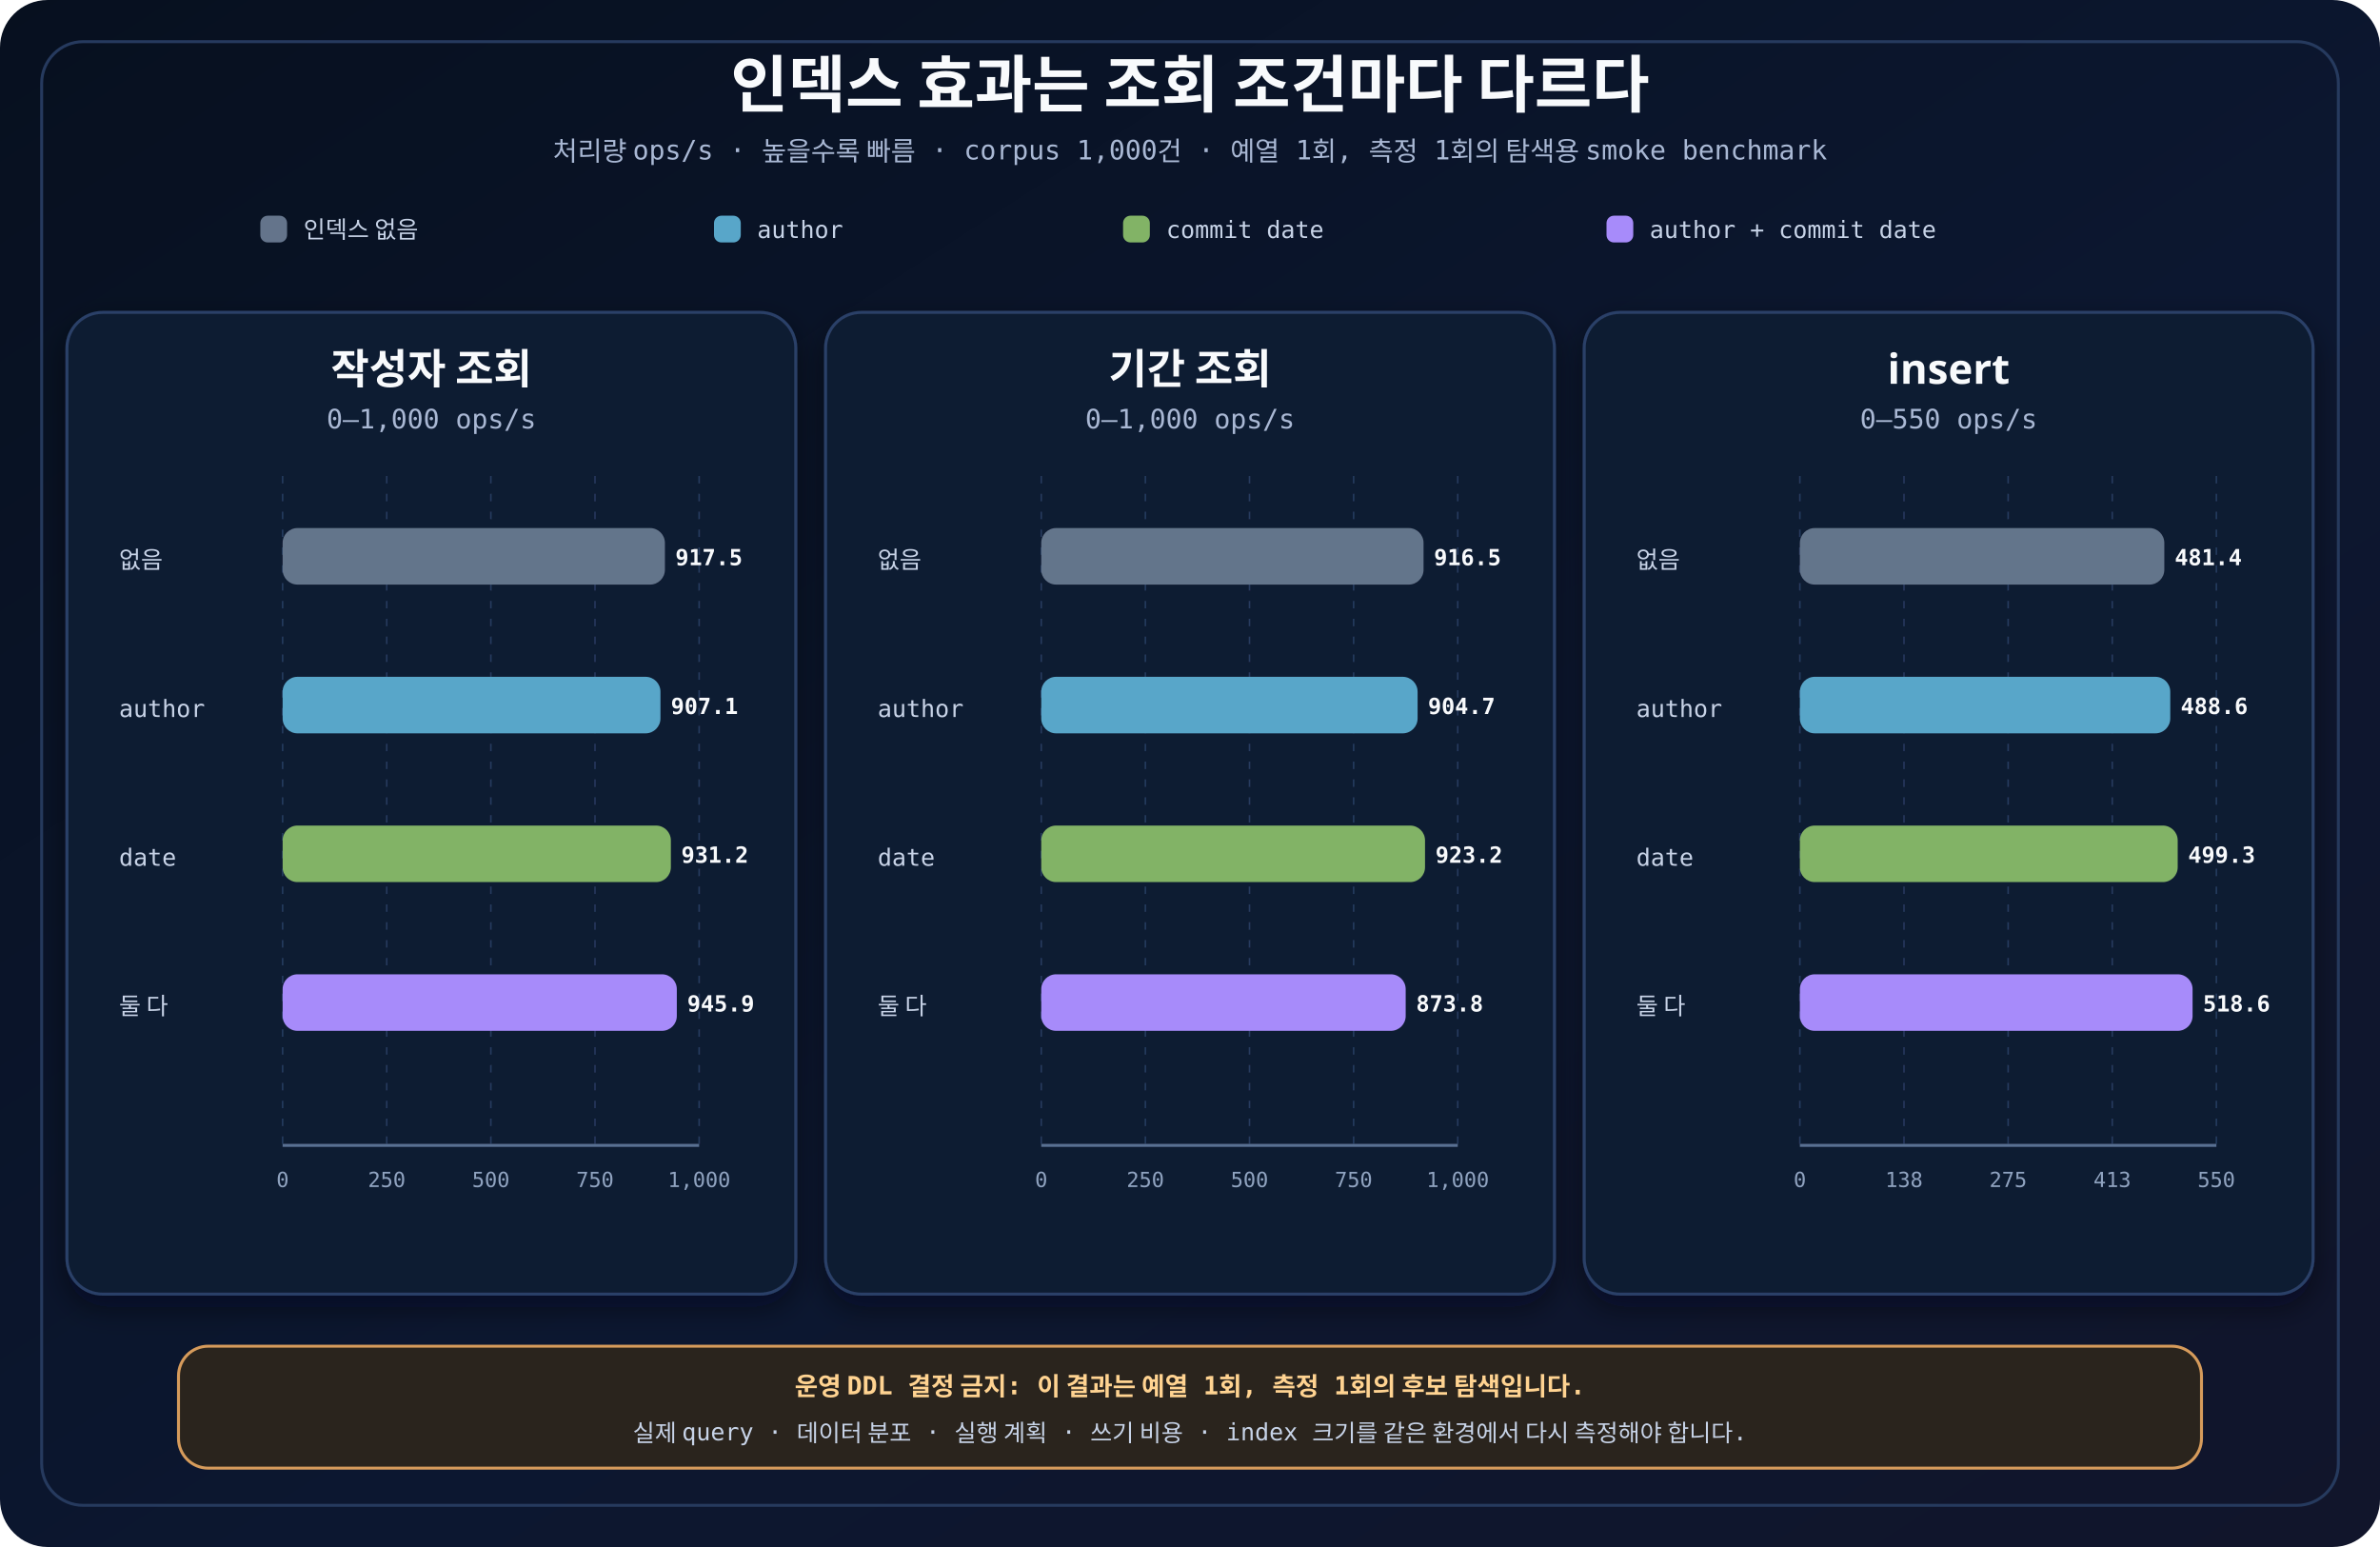
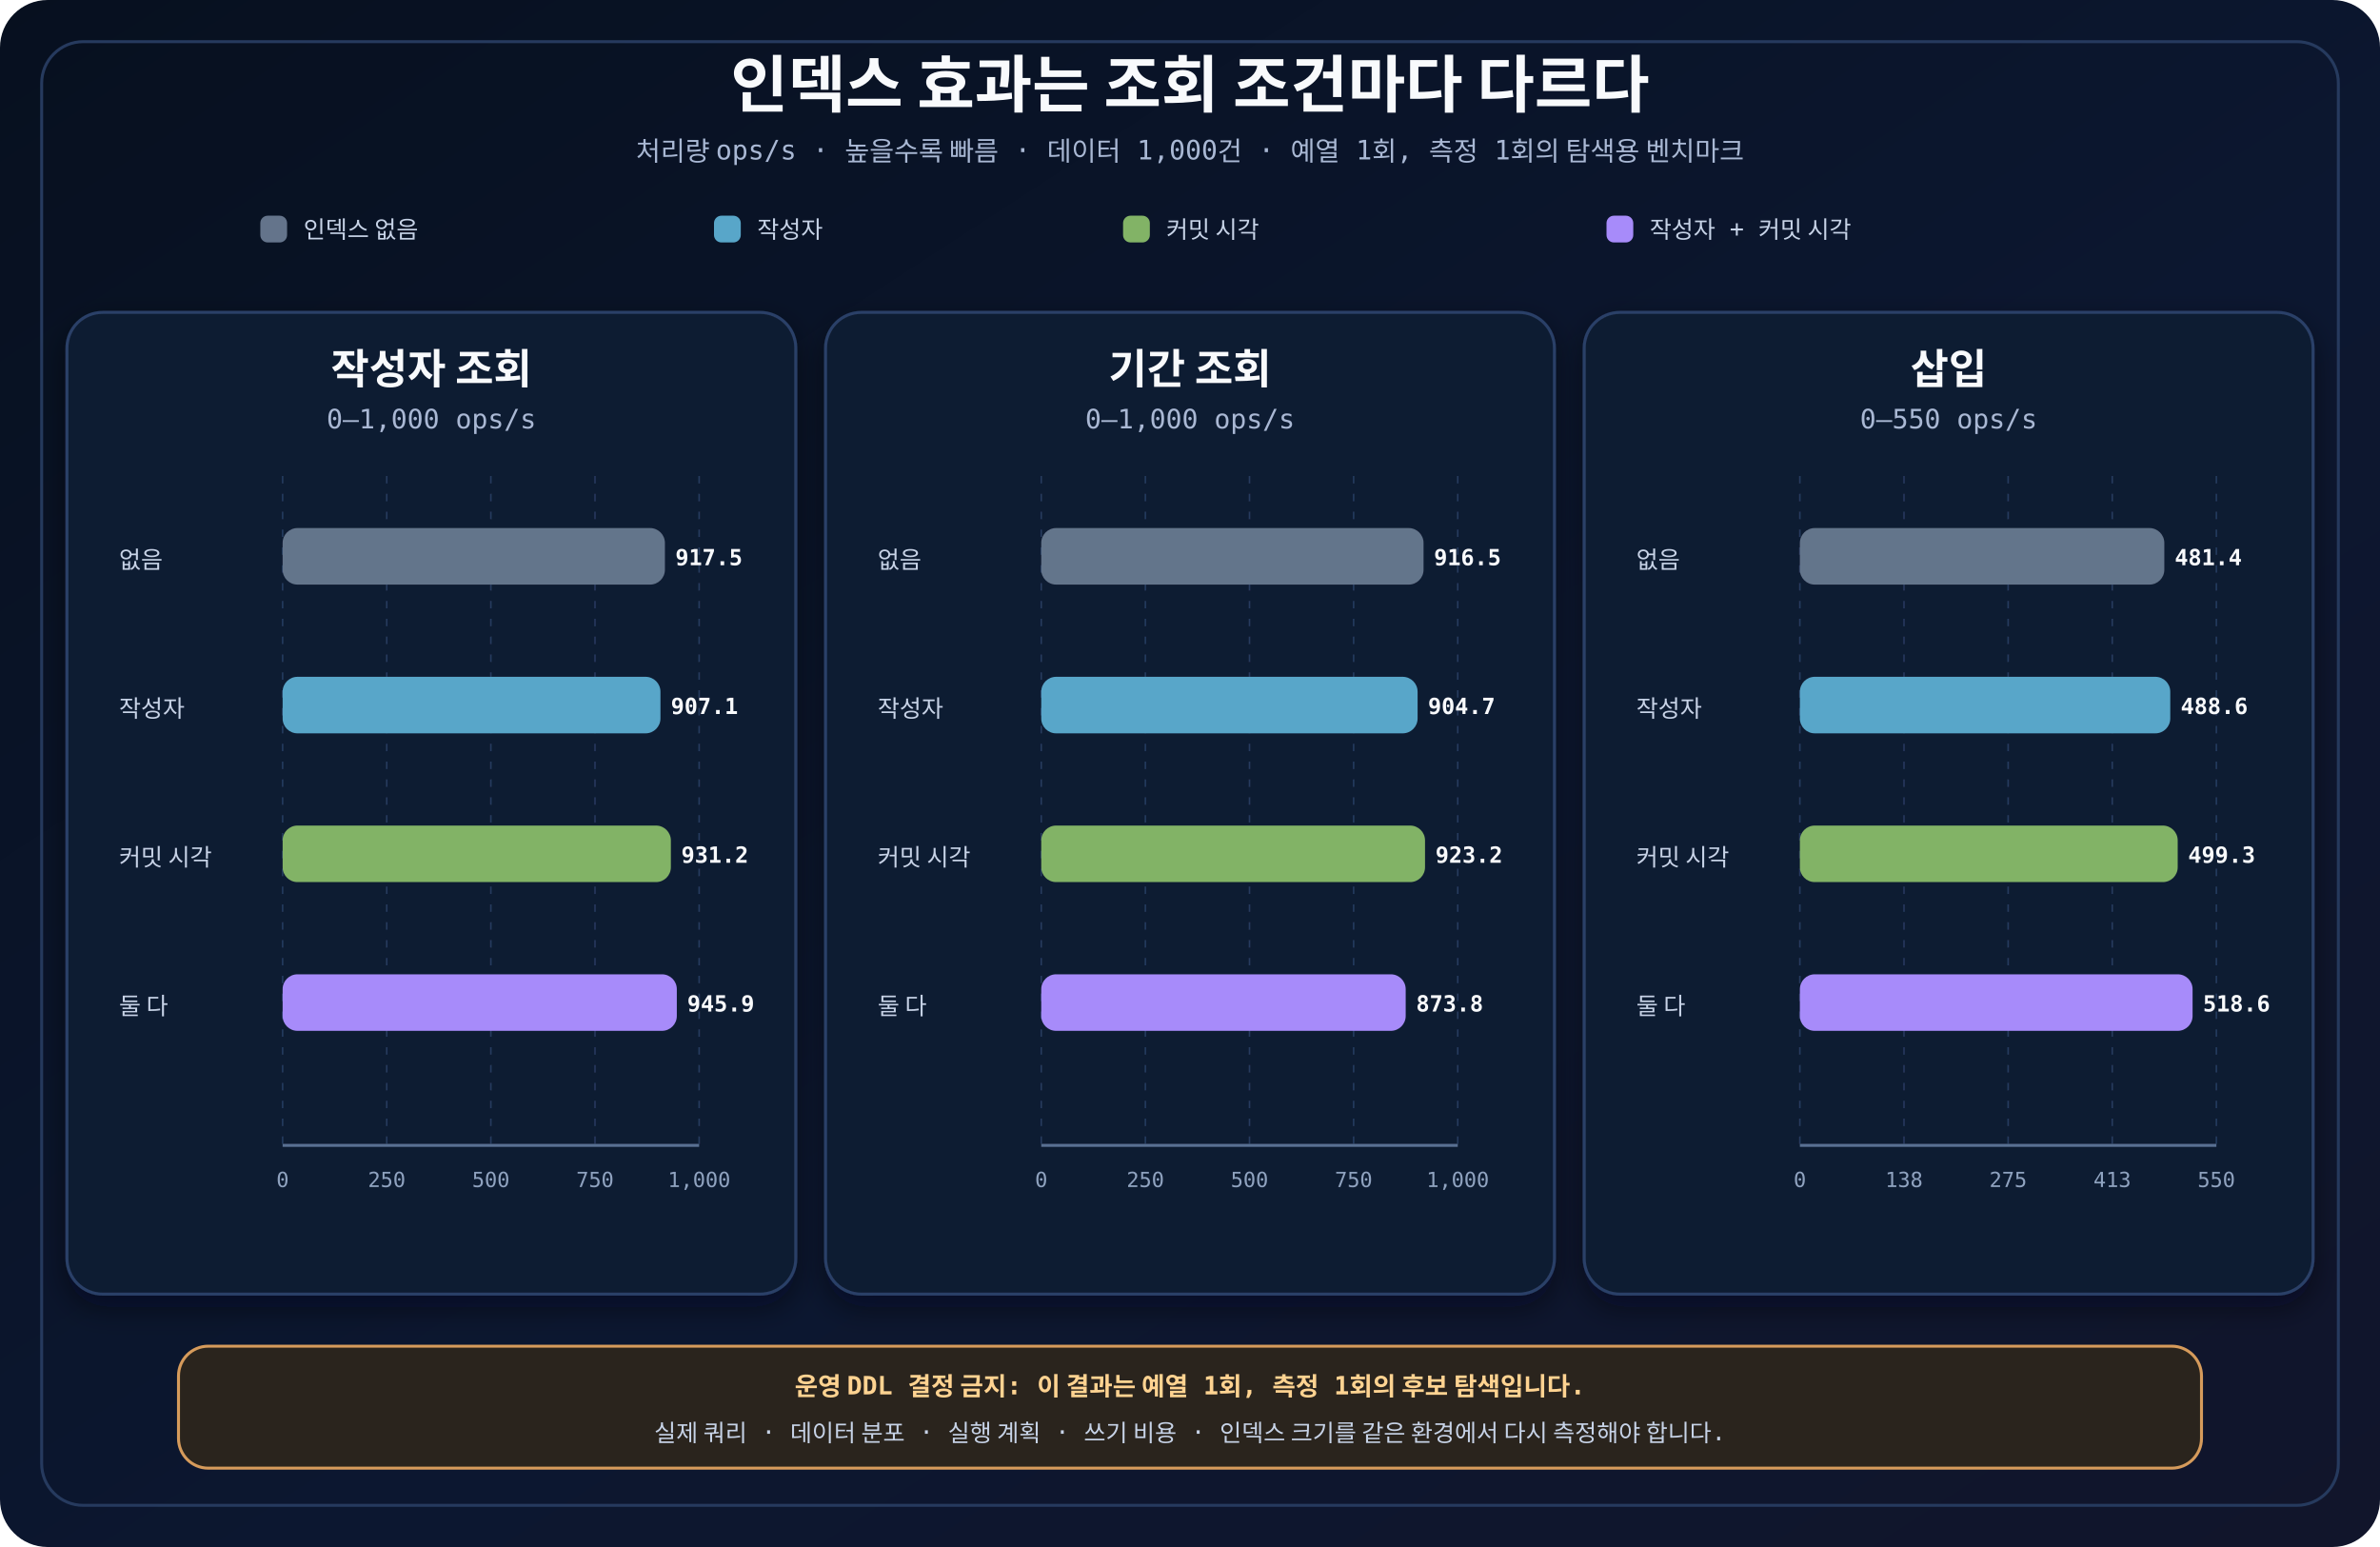
<svg xmlns="http://www.w3.org/2000/svg" width="1600" height="1040" viewBox="0 0 1600 1040" role="img" aria-labelledby="title desc">
  <defs>
    <linearGradient id="canvas" x1="0" y1="0" x2="1" y2="1">
      <stop offset="0" stop-color="#07101f" />
      <stop offset="0.56" stop-color="#0c1730" />
      <stop offset="1" stop-color="#11152b" />
    </linearGradient>
    <filter id="shadow" x="-20%" y="-20%" width="140%" height="150%">
      <feDropShadow dx="0" dy="8" stdDeviation="10" flood-color="#020617" flood-opacity="0.48" />
    </filter>
    <style>
      .title { font-family: 'goorm Sans', 'Architects Daughter', sans-serif; font-size: 42px; font-weight: 700; fill: #f8fafc; }
      .subtitle { font-family: 'goorm Sans Code', 'Comic Mono', monospace; font-size: 18px; fill: #a9b8d4; }
      .panel-title { font-family: 'goorm Sans', 'Architects Daughter', sans-serif; font-size: 28px; font-weight: 700; fill: #f8fafc; }
      .label { font-family: 'goorm Sans Code', 'Comic Mono', monospace; font-size: 16px; fill: #c7d3e7; }
      .value { font-family: 'goorm Sans Code', 'Comic Mono', monospace; font-size: 15px; font-weight: 700; fill: #f8fafc; }
      .tick { font-family: 'goorm Sans Code', 'Comic Mono', monospace; font-size: 14px; fill: #8fa3c0; }
      .note { font-family: 'goorm Sans Code', 'Comic Mono', monospace; font-size: 16px; fill: #c7d3e7; }
      .warning { font-family: 'goorm Sans Code', 'Comic Mono', monospace; font-size: 17px; font-weight: 700; fill: #ffd391; }
      .grid { stroke: #263a5e; stroke-width: 1; stroke-dasharray: 5 7; }
    </style>
  </defs>
  <rect width="1600" height="1040" rx="32" fill="url(#canvas)" />
  <rect x="28" y="28" width="1544" height="984" rx="28" fill="none" stroke="#263a5e" stroke-width="2" />
  <text class="title" x="800" y="72" text-anchor="middle">인덱스 효과는 조회 조건마다 다르다</text>
-   <text class="subtitle" x="800" y="108" text-anchor="middle">처리량 ops/s · 높을수록 빠름 · corpus 1,000건 · 예열 1회, 측정 1회의 탐색용 smoke benchmark</text>
+   <text class="subtitle" x="800" y="108" text-anchor="middle">처리량 ops/s · 높을수록 빠름 · 데이터 1,000건 · 예열 1회, 측정 1회의 탐색용 벤치마크</text>
  <g aria-label="범례">
    <rect x="175" y="145" width="18" height="18" rx="5" fill="#64748b" />
    <text class="label" x="204" y="160">인덱스 없음</text>
    <rect x="480" y="145" width="18" height="18" rx="5" fill="#58a6c9" />
-     <text class="label" x="509" y="160">author</text>
+     <text class="label" x="509" y="160">작성자</text>
    <rect x="755" y="145" width="18" height="18" rx="5" fill="#82b366" />
-     <text class="label" x="784" y="160">commit date</text>
+     <text class="label" x="784" y="160">커밋 시각</text>
    <rect x="1080" y="145" width="18" height="18" rx="5" fill="#a78bfa" />
-     <text class="label" x="1109" y="160">author + commit date</text>
+     <text class="label" x="1109" y="160">작성자 + 커밋 시각</text>
  </g>
  <g filter="url(#shadow)" aria-label="작성자 조회 처리량">
    <rect x="45" y="210" width="490" height="660" rx="24" fill="#101d33" stroke="#2b4168" stroke-width="2" />
    <text class="panel-title" x="290" y="258" text-anchor="middle">작성자 조회</text>
    <text class="subtitle" x="290" y="288" text-anchor="middle">0–1,000 ops/s</text>
    <line class="grid" x1="190" y1="320" x2="190" y2="770" />
    <line class="grid" x1="260" y1="320" x2="260" y2="770" />
    <line class="grid" x1="330" y1="320" x2="330" y2="770" />
    <line class="grid" x1="400" y1="320" x2="400" y2="770" />
    <line class="grid" x1="470" y1="320" x2="470" y2="770" />
    <text class="label" x="80" y="382">없음</text>
    <rect x="190" y="355" width="257" height="38" rx="10" fill="#64748b" />
    <text class="value" x="454" y="380">917.5</text>
-     <text class="label" x="80" y="482">author</text>
+     <text class="label" x="80" y="482">작성자</text>
    <rect x="190" y="455" width="254" height="38" rx="10" fill="#58a6c9" />
    <text class="value" x="451" y="480">907.1</text>
-     <text class="label" x="80" y="582">date</text>
+     <text class="label" x="80" y="582">커밋 시각</text>
    <rect x="190" y="555" width="261" height="38" rx="10" fill="#82b366" />
    <text class="value" x="458" y="580">931.2</text>
    <text class="label" x="80" y="682">둘 다</text>
    <rect x="190" y="655" width="265" height="38" rx="10" fill="#a78bfa" />
    <text class="value" x="462" y="680">945.9</text>
    <line x1="190" y1="770" x2="470" y2="770" stroke="#587092" stroke-width="2" />
    <text class="tick" x="190" y="798" text-anchor="middle">0</text>
    <text class="tick" x="260" y="798" text-anchor="middle">250</text>
    <text class="tick" x="330" y="798" text-anchor="middle">500</text>
    <text class="tick" x="400" y="798" text-anchor="middle">750</text>
    <text class="tick" x="470" y="798" text-anchor="middle">1,000</text>
  </g>
  <g filter="url(#shadow)" aria-label="기간 조회 처리량">
    <rect x="555" y="210" width="490" height="660" rx="24" fill="#101d33" stroke="#2b4168" stroke-width="2" />
    <text class="panel-title" x="800" y="258" text-anchor="middle">기간 조회</text>
    <text class="subtitle" x="800" y="288" text-anchor="middle">0–1,000 ops/s</text>
    <line class="grid" x1="700" y1="320" x2="700" y2="770" />
    <line class="grid" x1="770" y1="320" x2="770" y2="770" />
    <line class="grid" x1="840" y1="320" x2="840" y2="770" />
    <line class="grid" x1="910" y1="320" x2="910" y2="770" />
    <line class="grid" x1="980" y1="320" x2="980" y2="770" />
    <text class="label" x="590" y="382">없음</text>
    <rect x="700" y="355" width="257" height="38" rx="10" fill="#64748b" />
    <text class="value" x="964" y="380">916.5</text>
-     <text class="label" x="590" y="482">author</text>
+     <text class="label" x="590" y="482">작성자</text>
    <rect x="700" y="455" width="253" height="38" rx="10" fill="#58a6c9" />
    <text class="value" x="960" y="480">904.7</text>
-     <text class="label" x="590" y="582">date</text>
+     <text class="label" x="590" y="582">커밋 시각</text>
    <rect x="700" y="555" width="258" height="38" rx="10" fill="#82b366" />
    <text class="value" x="965" y="580">923.2</text>
    <text class="label" x="590" y="682">둘 다</text>
    <rect x="700" y="655" width="245" height="38" rx="10" fill="#a78bfa" />
    <text class="value" x="952" y="680">873.8</text>
    <line x1="700" y1="770" x2="980" y2="770" stroke="#587092" stroke-width="2" />
    <text class="tick" x="700" y="798" text-anchor="middle">0</text>
    <text class="tick" x="770" y="798" text-anchor="middle">250</text>
    <text class="tick" x="840" y="798" text-anchor="middle">500</text>
    <text class="tick" x="910" y="798" text-anchor="middle">750</text>
    <text class="tick" x="980" y="798" text-anchor="middle">1,000</text>
  </g>
  <g filter="url(#shadow)" aria-label="insert 처리량">
    <rect x="1065" y="210" width="490" height="660" rx="24" fill="#101d33" stroke="#2b4168" stroke-width="2" />
-     <text class="panel-title" x="1310" y="258" text-anchor="middle">insert</text>
+     <text class="panel-title" x="1310" y="258" text-anchor="middle">삽입</text>
    <text class="subtitle" x="1310" y="288" text-anchor="middle">0–550 ops/s</text>
    <line class="grid" x1="1210" y1="320" x2="1210" y2="770" />
    <line class="grid" x1="1280" y1="320" x2="1280" y2="770" />
    <line class="grid" x1="1350" y1="320" x2="1350" y2="770" />
    <line class="grid" x1="1420" y1="320" x2="1420" y2="770" />
    <line class="grid" x1="1490" y1="320" x2="1490" y2="770" />
    <text class="label" x="1100" y="382">없음</text>
    <rect x="1210" y="355" width="245" height="38" rx="10" fill="#64748b" />
    <text class="value" x="1462" y="380">481.4</text>
-     <text class="label" x="1100" y="482">author</text>
+     <text class="label" x="1100" y="482">작성자</text>
    <rect x="1210" y="455" width="249" height="38" rx="10" fill="#58a6c9" />
    <text class="value" x="1466" y="480">488.6</text>
-     <text class="label" x="1100" y="582">date</text>
+     <text class="label" x="1100" y="582">커밋 시각</text>
    <rect x="1210" y="555" width="254" height="38" rx="10" fill="#82b366" />
    <text class="value" x="1471" y="580">499.3</text>
    <text class="label" x="1100" y="682">둘 다</text>
    <rect x="1210" y="655" width="264" height="38" rx="10" fill="#a78bfa" />
    <text class="value" x="1481" y="680">518.6</text>
    <line x1="1210" y1="770" x2="1490" y2="770" stroke="#587092" stroke-width="2" />
    <text class="tick" x="1210" y="798" text-anchor="middle">0</text>
    <text class="tick" x="1280" y="798" text-anchor="middle">138</text>
    <text class="tick" x="1350" y="798" text-anchor="middle">275</text>
    <text class="tick" x="1420" y="798" text-anchor="middle">413</text>
    <text class="tick" x="1490" y="798" text-anchor="middle">550</text>
  </g>
  <rect x="120" y="905" width="1360" height="82" rx="20" fill="#2a241d" stroke="#d69b5b" stroke-width="2" />
  <text class="warning" x="800" y="938" text-anchor="middle">운영 DDL 결정 금지: 이 결과는 예열 1회, 측정 1회의 후보 탐색입니다.</text>
-   <text class="note" x="800" y="969" text-anchor="middle">실제 query · 데이터 분포 · 실행 계획 · 쓰기 비용 · index 크기를 같은 환경에서 다시 측정해야 합니다.</text>
+   <text class="note" x="800" y="969" text-anchor="middle">실제 쿼리 · 데이터 분포 · 실행 계획 · 쓰기 비용 · 인덱스 크기를 같은 환경에서 다시 측정해야 합니다.</text>
</svg>
